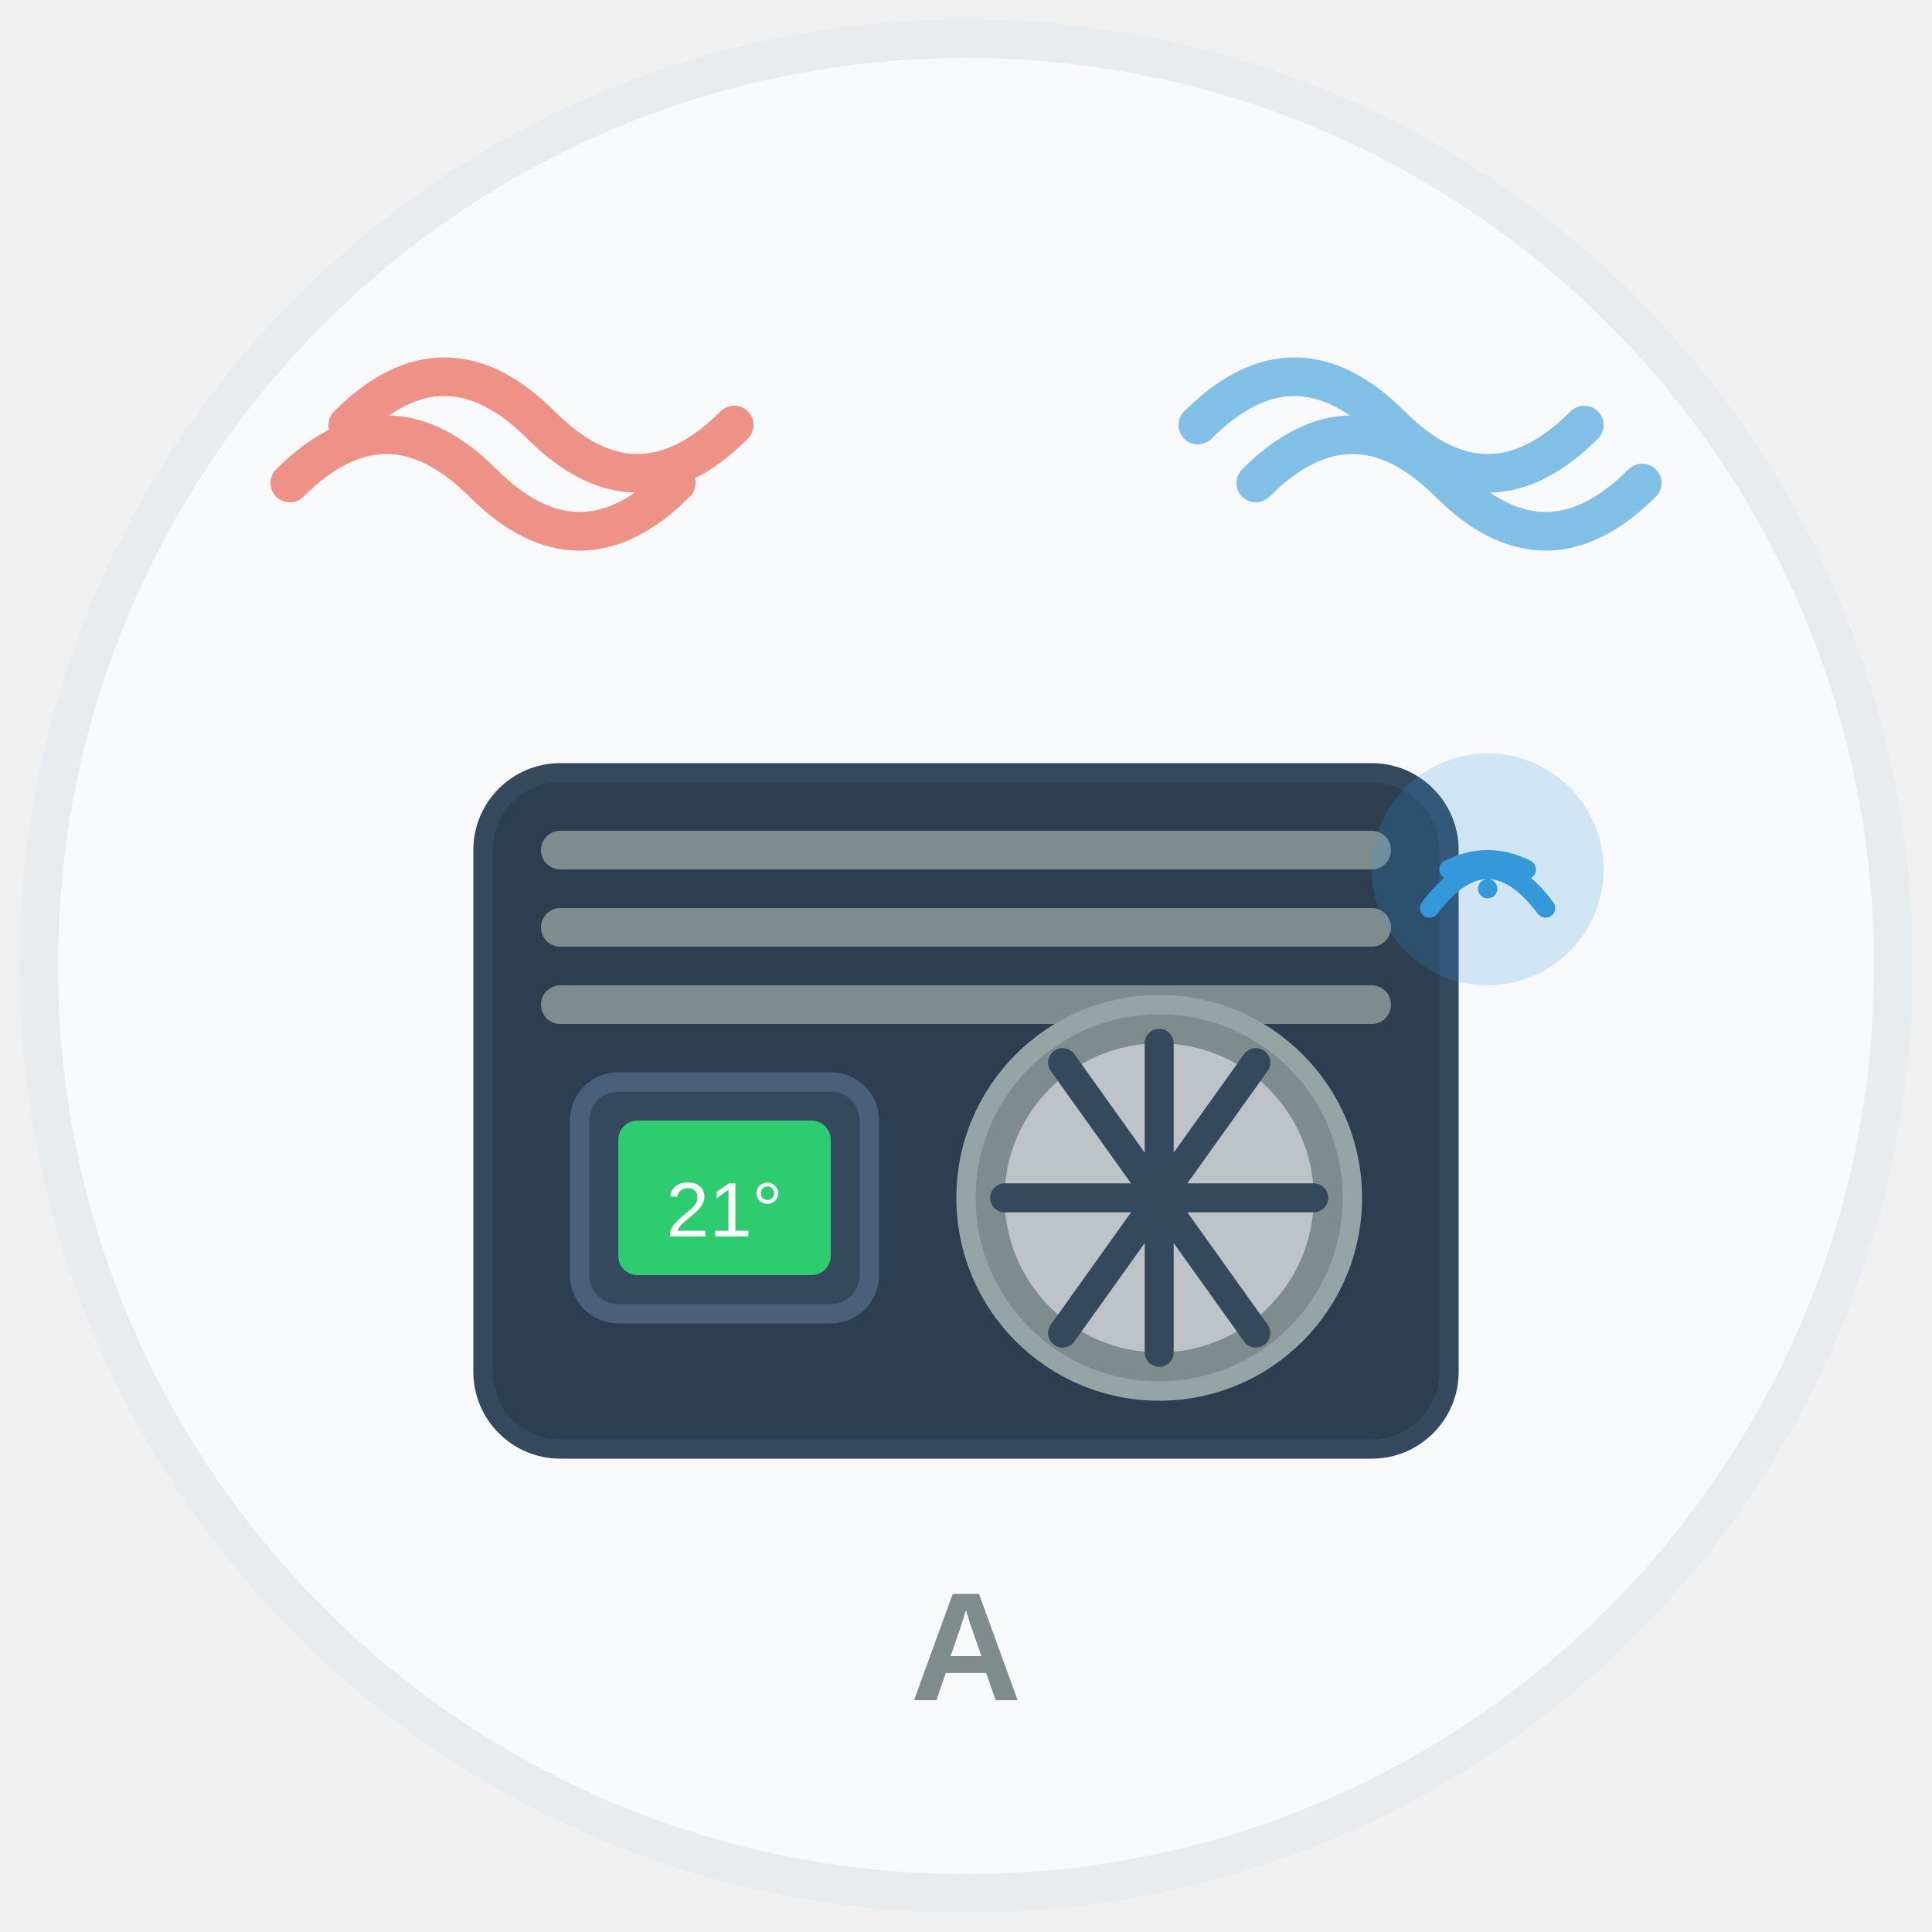
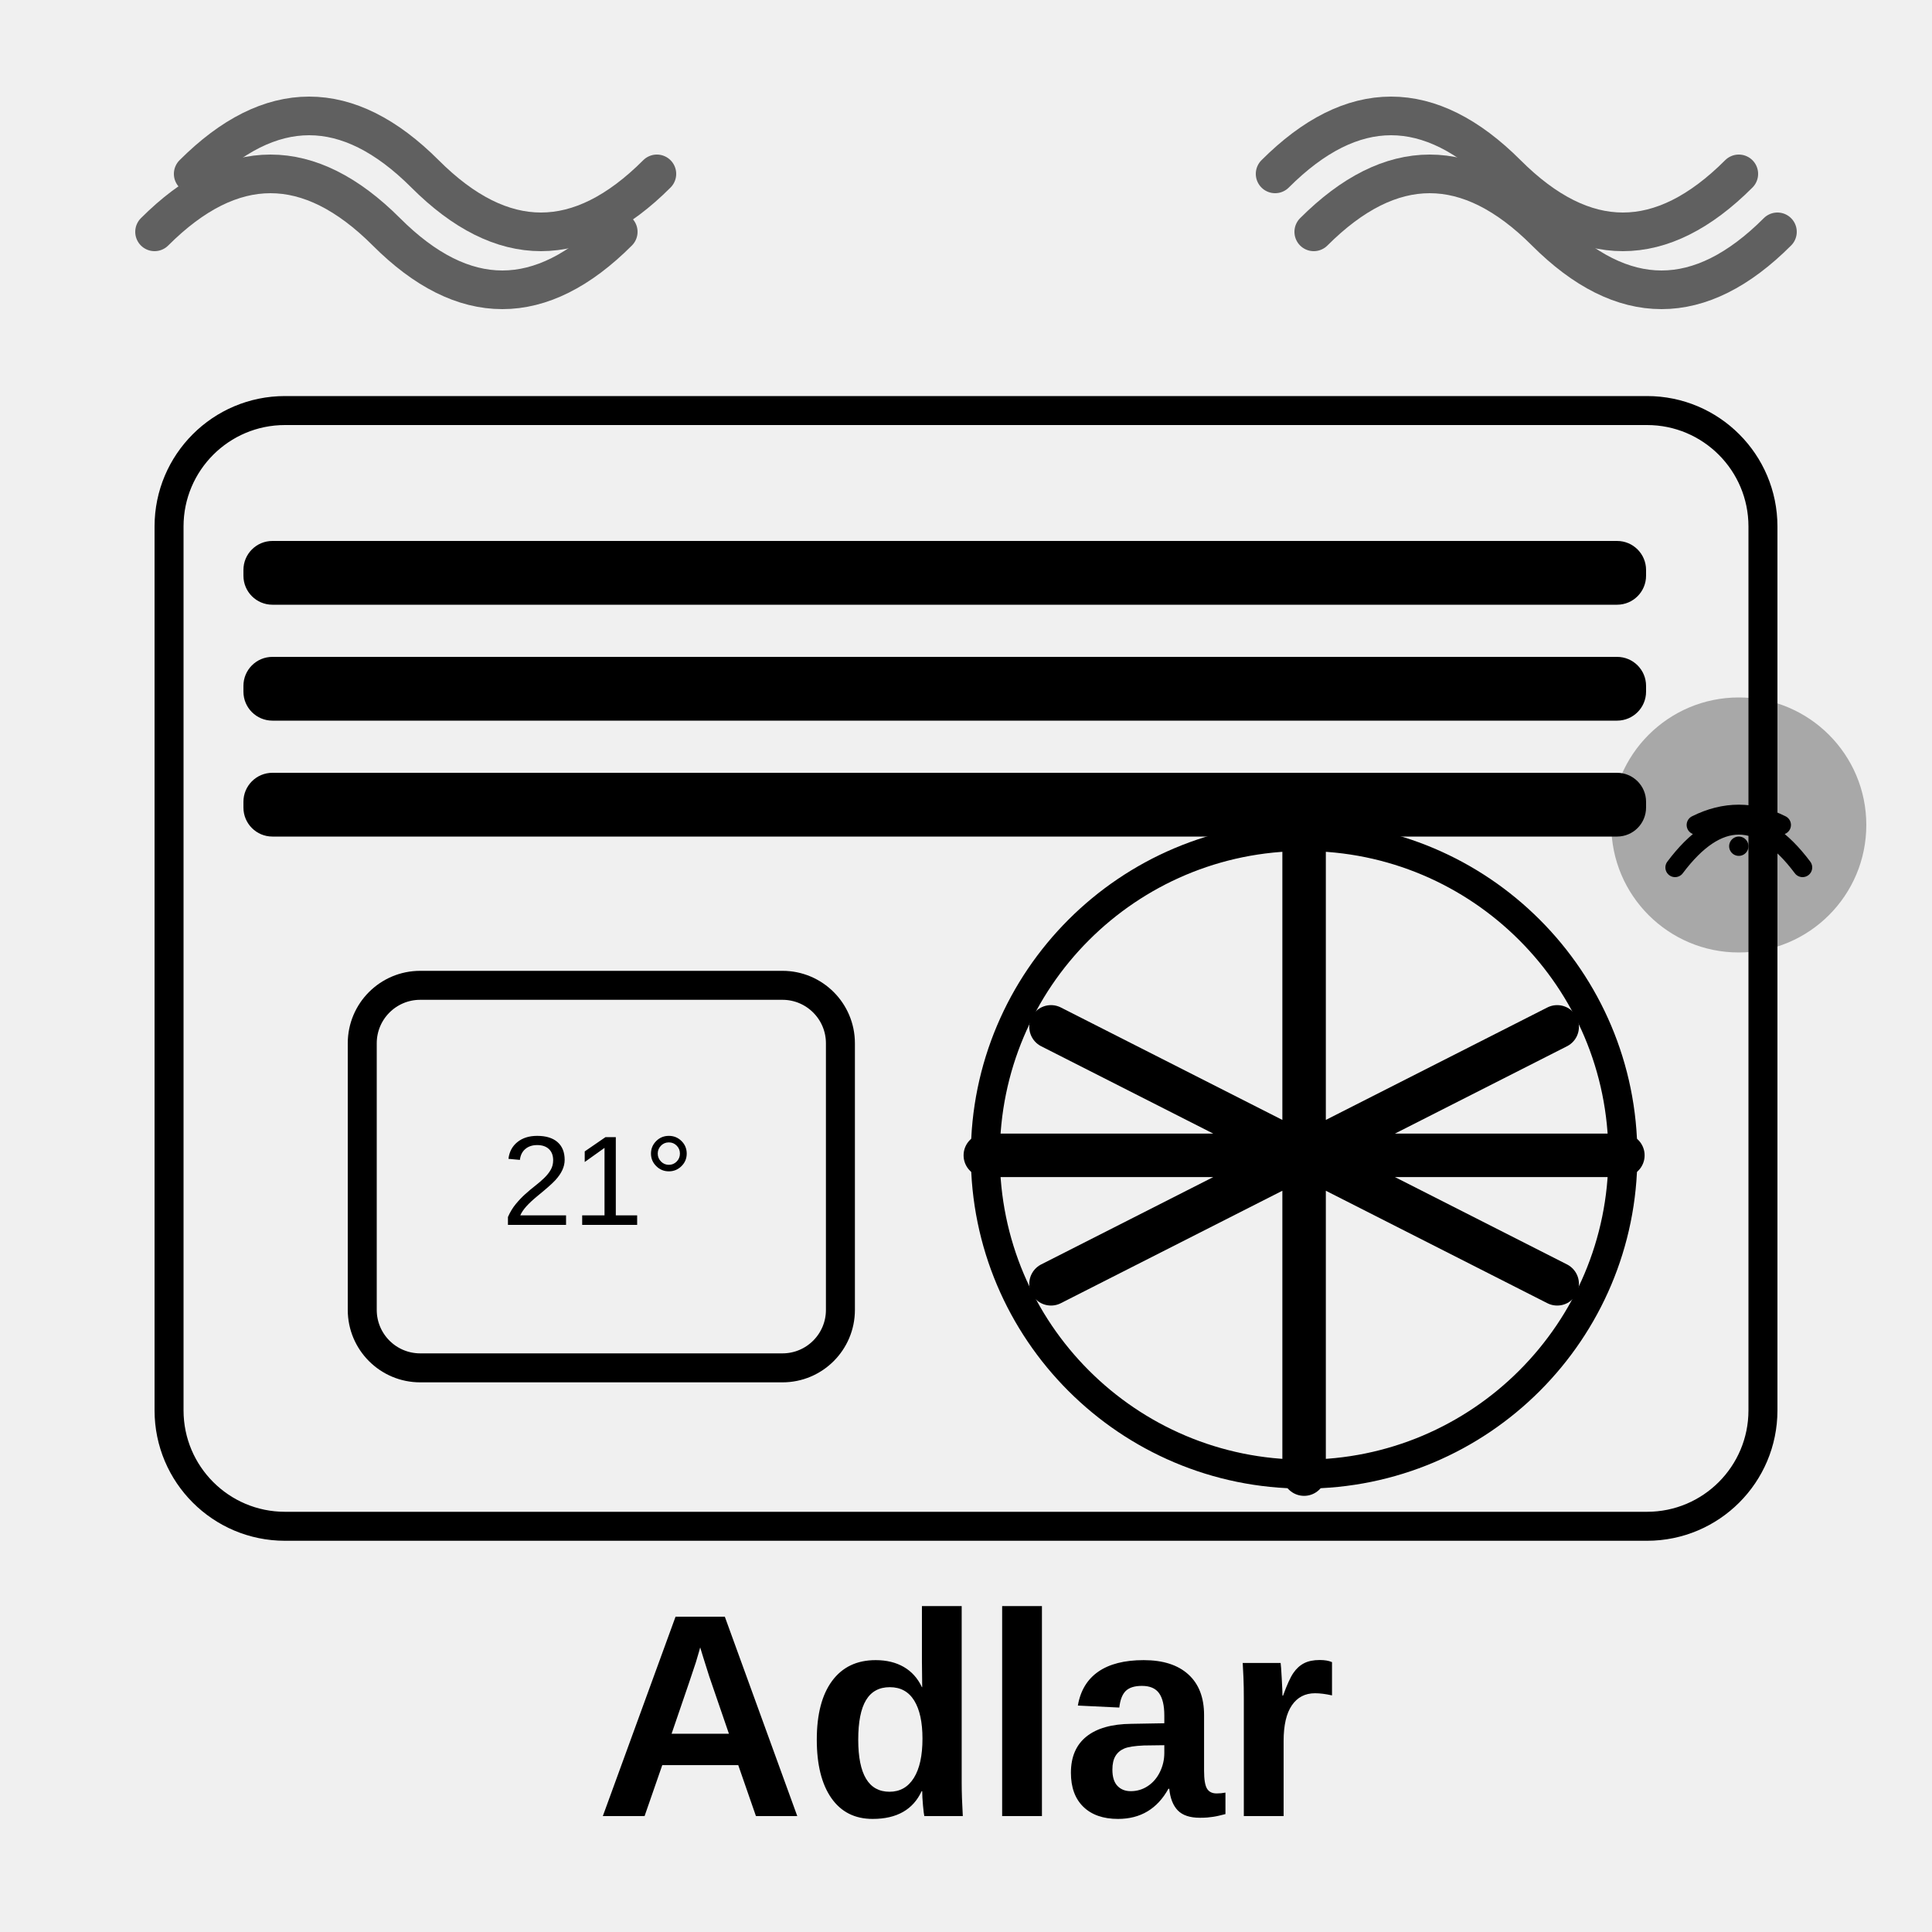
- <svg xmlns="http://www.w3.org/2000/svg" viewBox="0 0 100 100">
-   <circle cx="50" cy="50" r="48" fill="#f8f9fa" stroke="#e9ecef" stroke-width="2" />
-   <rect x="25" y="40" width="50" height="35" rx="4" fill="#2c3e50" stroke="#34495e" stroke-width="1" />
-   <rect x="28" y="43" width="44" height="2" fill="#7f8c8d" rx="1" />
-   <rect x="28" y="47" width="44" height="2" fill="#7f8c8d" rx="1" />
-   <rect x="28" y="51" width="44" height="2" fill="#7f8c8d" rx="1" />
-   <rect x="30" y="56" width="15" height="12" rx="2" fill="#34495e" stroke="#4a5f7a" stroke-width="1" />
-   <rect x="32" y="58" width="11" height="8" rx="1" fill="#2ecc71" />
-   <text x="37.5" y="64" font-family="Arial, sans-serif" font-size="4" fill="#fff" text-anchor="middle">21°</text>
-   <circle cx="60" cy="62" r="10" fill="#7f8c8d" stroke="#95a5a6" stroke-width="1" />
-   <circle cx="60" cy="62" r="8" fill="#bdc3c7" />
-   <path d="M60 54 L60 70 M52 62 L68 62 M55 55 L65 69 M65 55 L55 69" stroke="#34495e" stroke-width="1.5" stroke-linecap="round" />
-   <g transform="translate(77,45)">
-     <circle cx="0" cy="0" r="6" fill="#3498db" opacity="0.2" />
-     <path d="M-3 2 Q0 -2 3 2 M-2 0 Q0 -1 2 0 M0 1 L0 1" stroke="#3498db" stroke-width="1" fill="none" stroke-linecap="round" />
+ <svg xmlns="http://www.w3.org/2000/svg" viewBox="0 0 1000 1000">
+   <rect x="87.5" y="212.5" width="825" height="577.5" rx="60" fill="none" stroke="#000000" stroke-width="15" />
+   <rect x="126" y="280" width="726" height="33" fill="black" rx="15" />
+   <rect x="126" y="340" width="726" height="33" fill="black" rx="15" />
+   <rect x="126" y="400" width="726" height="33" fill="black" rx="15" />
+   <rect x="187.5" y="510" width="247.5" height="198" rx="30" fill="none" stroke="black" stroke-width="15" />
+   <rect x="219" y="540" width="181.5" height="132" rx="15" fill="none" />
+   <text x="309.5" y="634" font-family="Arial, sans-serif" font-size="66" fill="black" text-anchor="middle">21°</text>
+   <circle cx="675" cy="598" r="165" fill="none" stroke="black" stroke-width="15" />
+   <circle cx="675" cy="598" r="132" fill="none" />
+   <path d="M675 433 L675 763 M510 598 L840 598 M544 531.5 L806 664.5 M806 531.5 L544 664.5" stroke="black" stroke-width="22.5" stroke-linecap="round" />
+   <g transform="translate(900,427)">
+     <circle cx="0" cy="0" r="66" fill="black" opacity="0.3" />
+     <path d="M-33 22 Q0 -22 33 22 M-22 0 Q0 -11 22 0 M0 11 L0 11" stroke="black" stroke-width="10" fill="none" stroke-linecap="round" />
  </g>
  <g opacity="0.6">
-     <path d="M15 25 Q20 20 25 25 Q30 30 35 25" stroke="#e74c3c" stroke-width="2" fill="none" stroke-linecap="round" />
-     <path d="M18 22 Q23 17 28 22 Q33 27 38 22" stroke="#e74c3c" stroke-width="2" fill="none" stroke-linecap="round" />
-     <path d="M65 25 Q70 20 75 25 Q80 30 85 25" stroke="#3498db" stroke-width="2" fill="none" stroke-linecap="round" />
-     <path d="M62 22 Q67 17 72 22 Q77 27 82 22" stroke="#3498db" stroke-width="2" fill="none" stroke-linecap="round" />
+     <path d="M80 120 Q140 60 200 120 Q260 180 320 120" stroke="black" stroke-width="20" fill="none" stroke-linecap="round" />
+     <path d="M100 90 Q160 30 220 90 Q280 150 340 90" stroke="#000000" stroke-width="20" fill="none" stroke-linecap="round" />
+     <path d="M680 120 Q740 60 800 120 Q860 180 920 120" stroke="black" stroke-width="20" fill="none" stroke-linecap="round" />
+     <path d="M660 90 Q720 30 780 90 Q840 150 900 90" stroke="black" stroke-width="20" fill="none" stroke-linecap="round" />
  </g>
-   <text x="50" y="88" font-family="Arial, sans-serif" font-size="8" fill="#7f8c8d" text-anchor="middle" font-weight="bold">A</text>
+   <text x="500" y="940" font-family="Arial, sans-serif" font-size="150" fill="black" text-anchor="middle" font-weight="bold">Adlar</text>
</svg>
